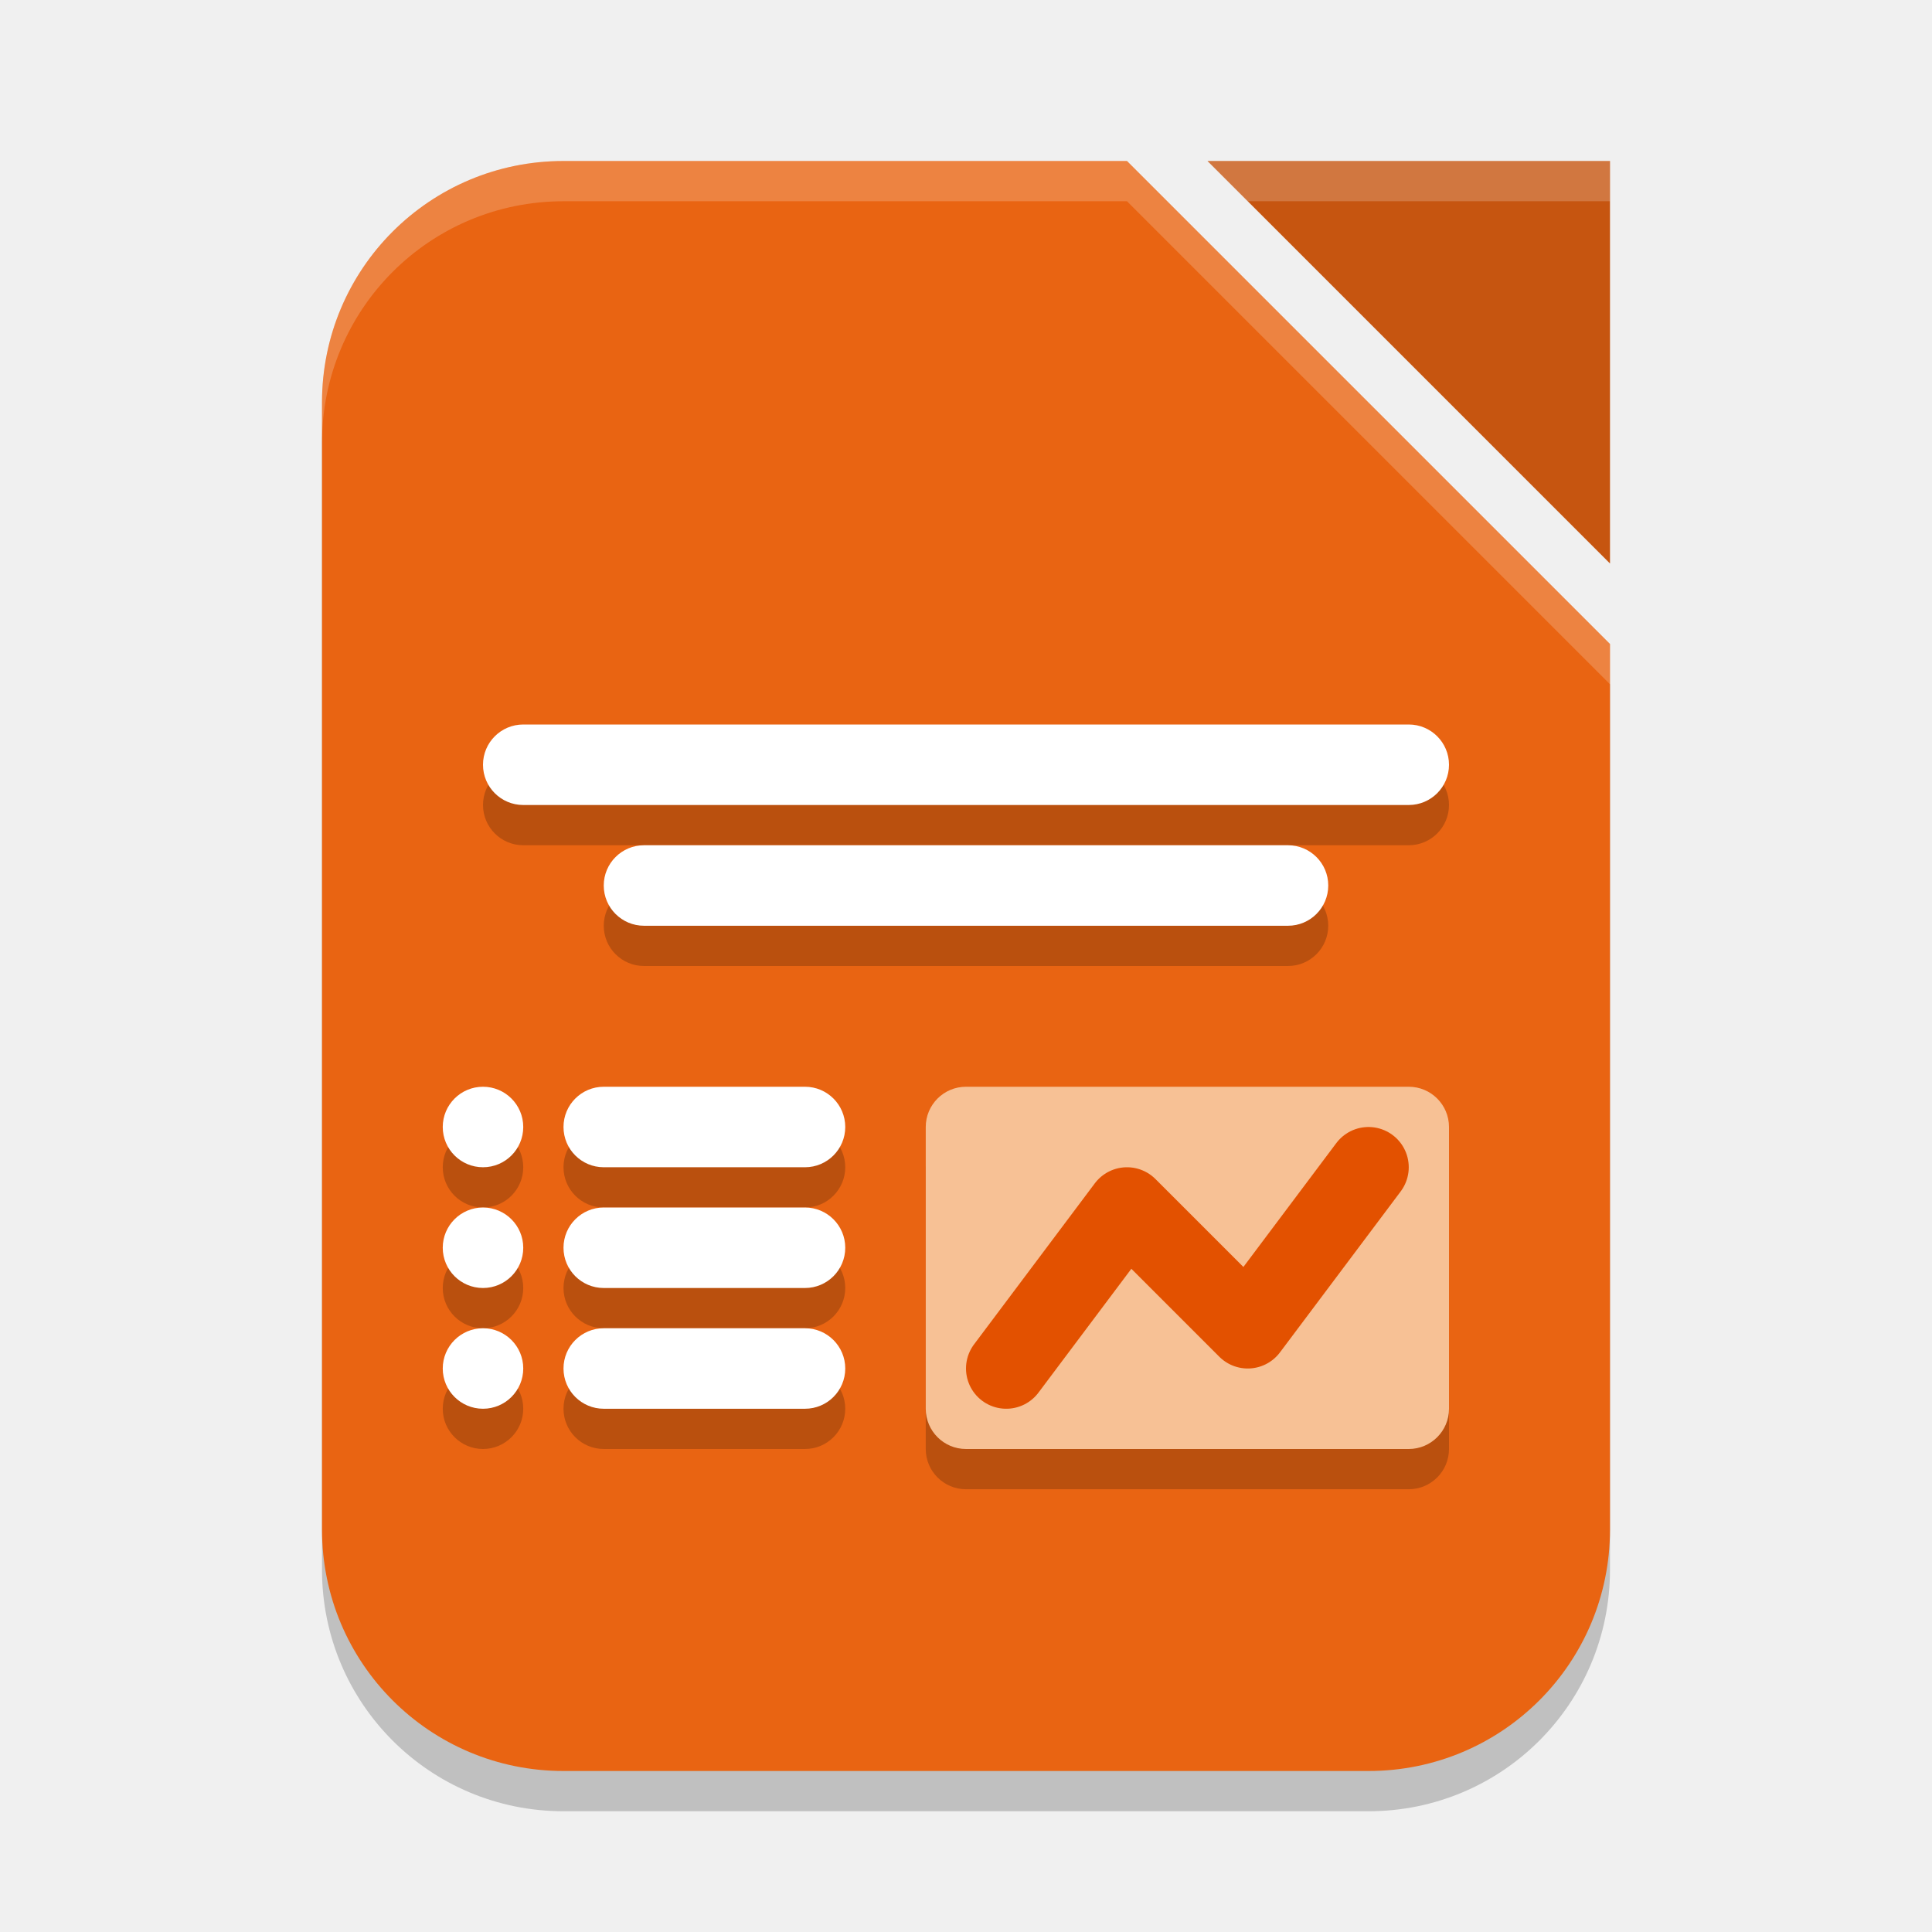
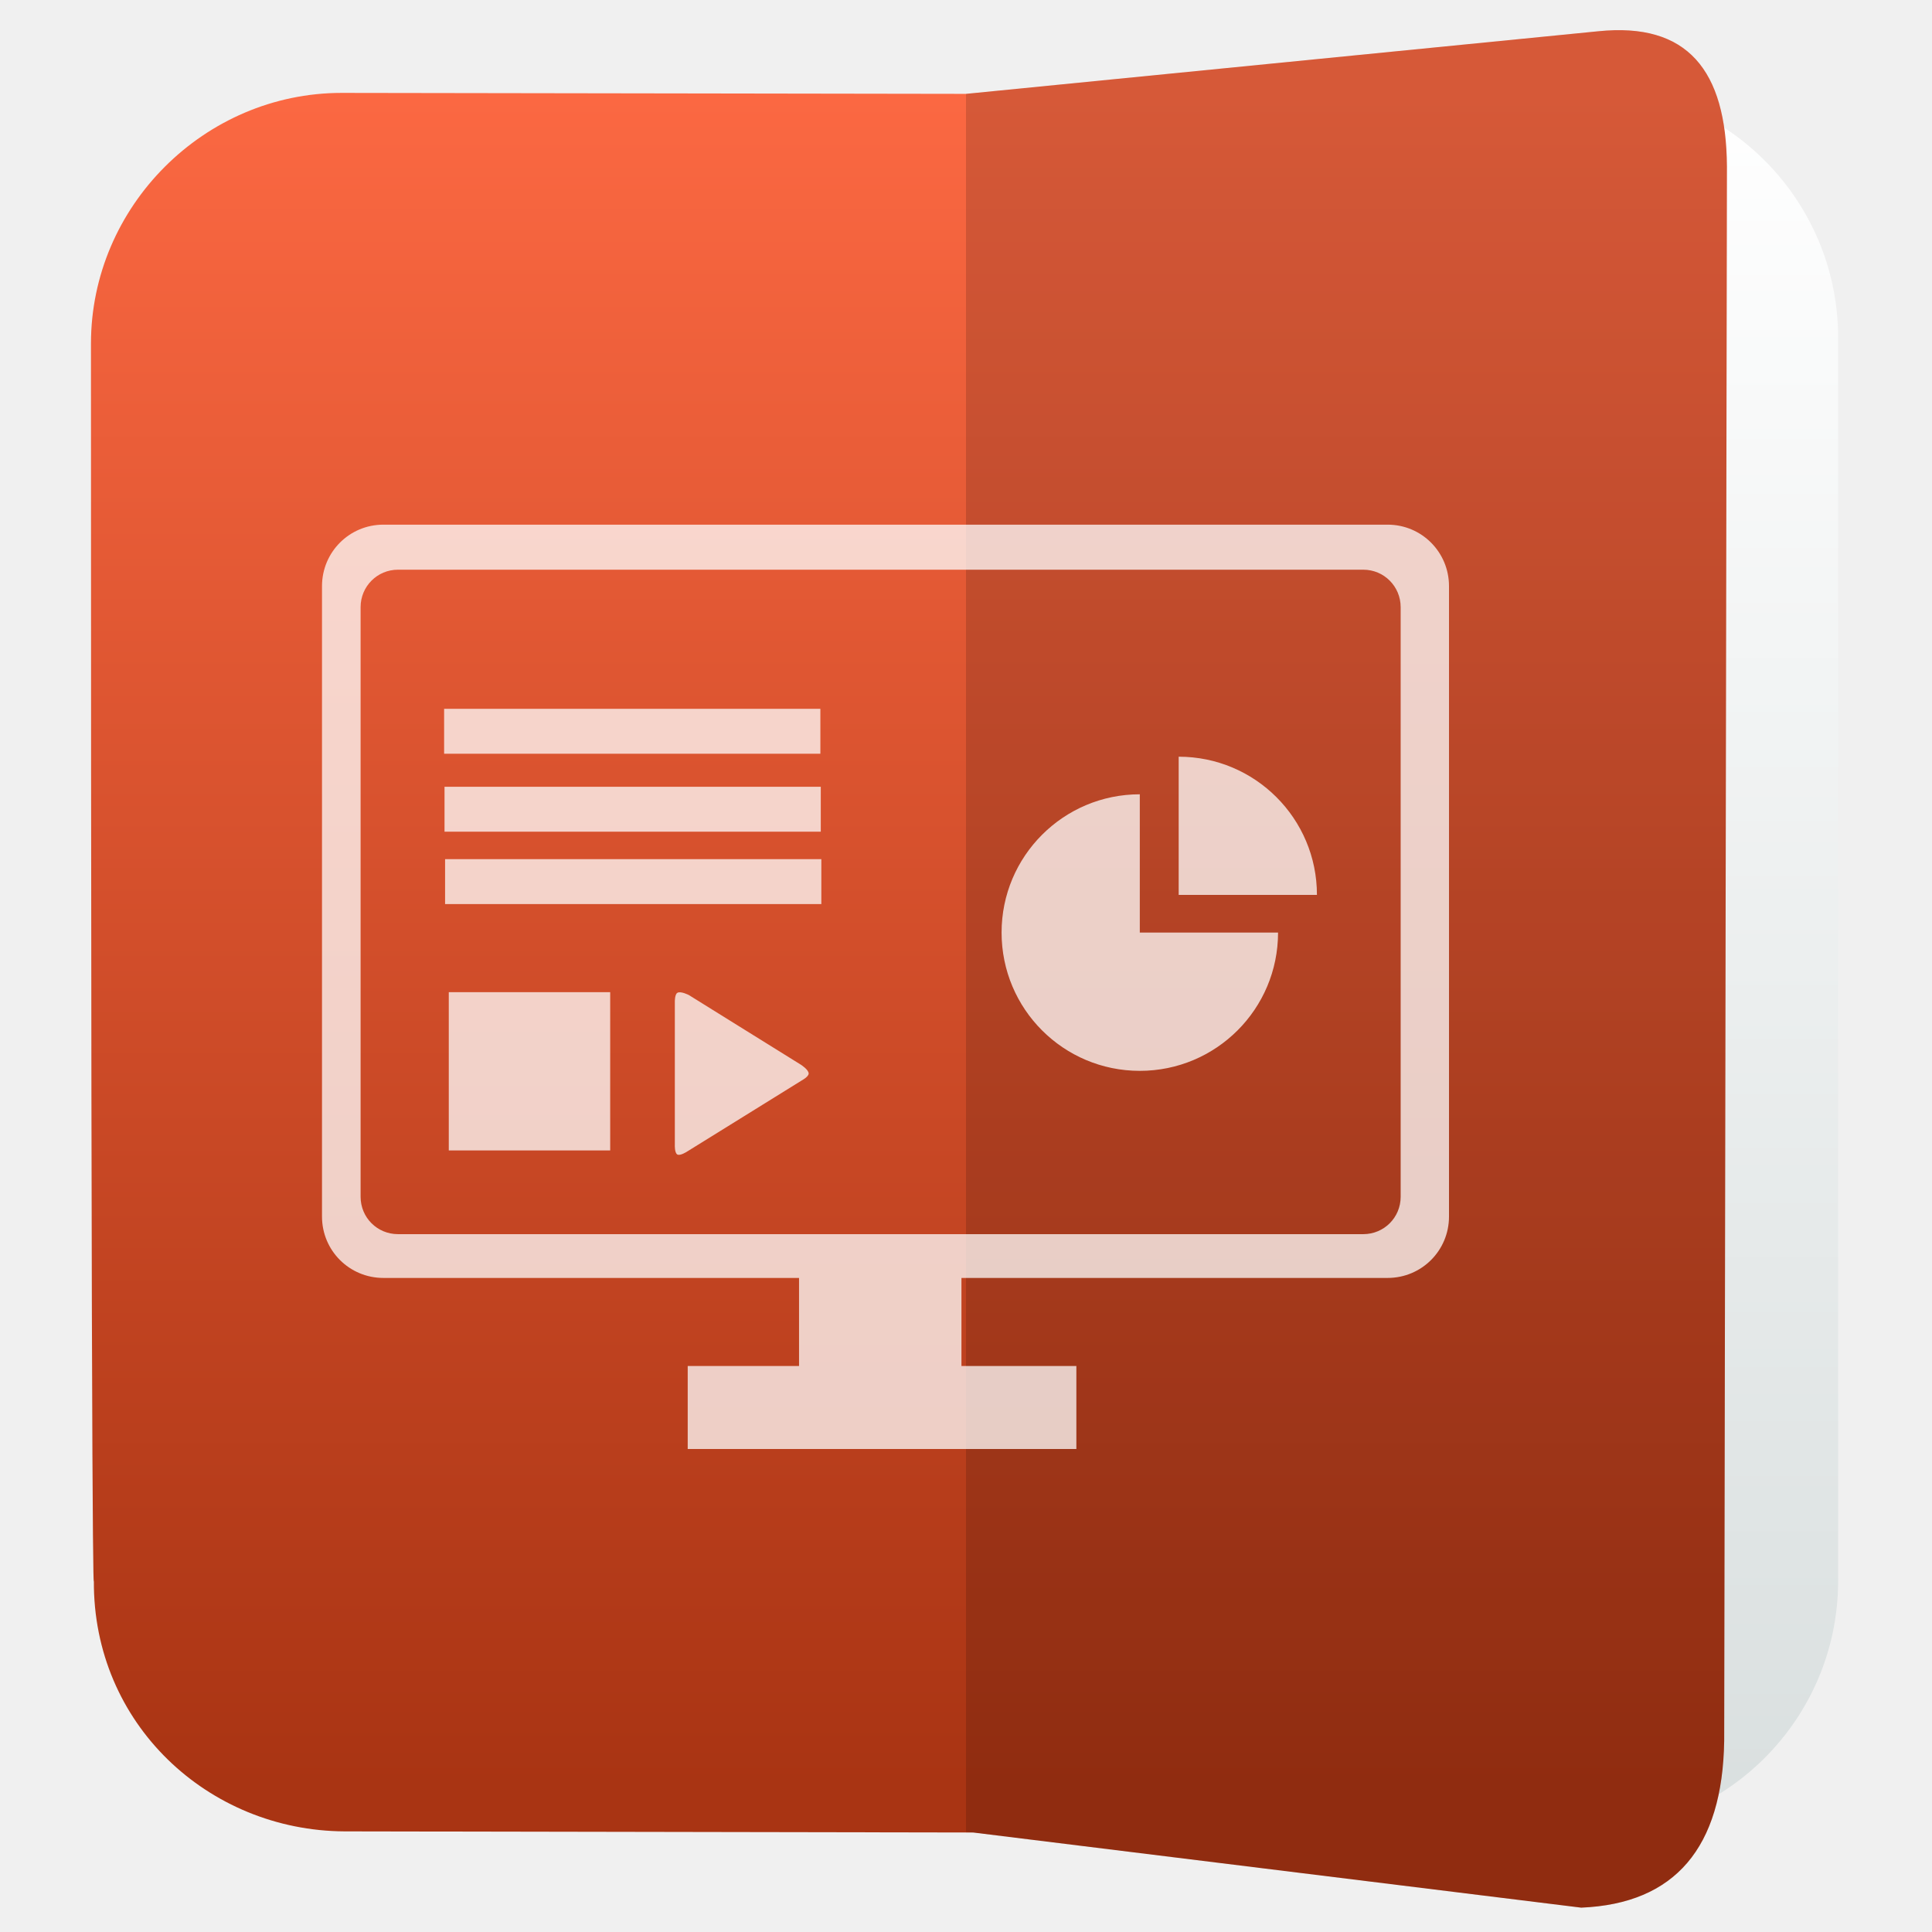
- <svg xmlns="http://www.w3.org/2000/svg" width="48" height="48" version="1.1">
-   <path style="opacity:0.2" d="M 14,5 H 28 L 40,17 V 39 C 40,42.32 37.32,45 34,45 H 14 C 10.68,45 8,42.32 8,39 V 11 C 8,7.68 10.68,5 14,5 Z" />
-   <path style="fill:#e96412" d="m 14,4 h 14 l 12,12 v 22 c 0,3.32 -2.68,6 -6,6 H 14 C 10.68,44 8,41.32 8,38 V 10 C 8,6.68 10.68,4 14,4 Z" />
-   <path style="fill:#c65510" d="M 30,4 H 40 V 14 Z" />
-   <g style="opacity:0.2" transform="translate(0,1)">
-     <rect width="13" height="9" x="23" y="27" rx="1" ry="1" />
-     <rect width="24" height="2" x="12" y="18" rx="1" ry="1" />
-     <rect width="18" height="2" x="15" y="21" rx="1" ry="1" />
-     <rect width="7" height="2" x="14" y="27" rx="1" ry="1" />
-     <rect width="7" height="2" x="14" y="30" rx="1" ry="1" />
-     <rect width="7" height="2" x="14" y="33" rx="1" ry="1" />
-     <circle cx="12" cy="28" r="1" />
-     <circle cx="12" cy="31" r="1" />
-     <circle cx="12" cy="34" r="1" />
-   </g>
-   <rect style="fill:#f7c195" width="13" height="9" x="23" y="27" rx="1" ry="1" />
-   <path style="opacity:0.2;fill:#ffffff" d="M 30,4 31,5 H 40 V 4 Z" />
-   <path style="fill:#ffffff;opacity:0.2" d="M 14 4 C 10.68 4 8 6.68 8 10 L 8 11 C 8 7.68 10.68 5 14 5 L 28 5 L 40 17 L 40 16 L 28 4 L 14 4 z" />
-   <path style="fill:none;stroke:#e35100;stroke-width:2;stroke-linecap:round;stroke-linejoin:round" d="M 25,34 28,30 31,33 34,29" />
-   <rect style="fill:#ffffff" width="24" height="2" x="12" y="18" rx="1" ry="1" />
-   <rect style="fill:#ffffff" width="18" height="2" x="15" y="21" rx="1" ry="1" />
-   <rect style="fill:#ffffff" width="7" height="2" x="14" y="27" rx="1" ry="1" />
-   <rect style="fill:#ffffff" width="7" height="2" x="14" y="30" rx="1" ry="1" />
-   <rect style="fill:#ffffff" width="7" height="2" x="14" y="33" rx="1" ry="1" />
-   <circle style="fill:#ffffff" cx="12" cy="28" r="1" />
-   <circle style="fill:#ffffff" cx="12" cy="31" r="1" />
-   <circle style="fill:#ffffff" cx="12" cy="34" r="1" />
+ <svg xmlns="http://www.w3.org/2000/svg" clip-rule="evenodd" fill-rule="evenodd" stroke-linejoin="round" stroke-miterlimit="2" viewBox="0 0 48 48">
+   <linearGradient id="a" x2="1" gradientTransform="matrix(-.00109739 -43.1476 43.1476 -.00109739 228.379 45.3582)" gradientUnits="userSpaceOnUse">
+     <stop stop-color="#d9dfdf" offset="0" />
+     <stop stop-color="#ffffff" offset="1" />
+   </linearGradient>
+   <linearGradient id="b" x2="1" gradientTransform="matrix(0 -42.3209 41.8938 0 135.671 44.5075)" gradientUnits="userSpaceOnUse">
+     <stop stop-color="#a93413" offset="0" />
+     <stop stop-color="#fb6842" offset="1" />
+   </linearGradient>
+   <path d="m35.071 2.164h4.369c3.438 0 6.228 2.79 6.228 6.228v30.88c0 3.438-2.79 6.228-6.228 6.228h-9.129v-43.319l4.76-.017z" fill="url(#a)" />
+   <path d="m24 2.332 15.714-1.556c2.209-.225 3.174.967 3.191 3.355l-.068 39.119c-.04 2.656-1.222 4.047-3.552 4.145l-15.105-1.867-15.62-.028c-3.388-.018-6.252-2.672-6.228-6.228 0 0-.072 1.829-.072-30.736 0-3.41 2.818-6.228 6.228-6.228z" fill="url(#b)" />
+   <path d="m42.837 43.25c-.04 2.656-1.222 4.047-3.552 4.145l-15.285-1.888v-43.175l15.714-1.556c2.209-.225 3.174.967 3.191 3.355z" fill-opacity=".15" />
+   <path d="m9.525 13.035h24.95c.845 0 1.525.682 1.525 1.528v15.662c0 .845-.68 1.525-1.525 1.525h-10.588v2.188h2.855v2.062h-9.656v-2.062h2.766v-2.188h-10.327c-.845 0-1.525-.68-1.525-1.525v-15.662c0-.846.68-1.528 1.525-1.528zm24.346 17.627c.515 0 .928-.413.928-.928v-14.65c0-.514-.413-.93-.928-.93h-23.984c-.515 0-.928.416-.928.93v14.65c0 .515.413.928.928.928zm-17.043-5.995c.083-.051.287.055.287.055.543.335 2.238 1.395 2.782 1.73 0 0 .197.124.194.222-.004.08-.173.17-.173.17-.544.335-2.311 1.437-2.855 1.771 0 0-.165.107-.235.068-.071-.041-.062-.237-.062-.237v-3.563s-.002-.177.062-.216zm-5.678-.017h4.01v3.932h-4.01zm17.168-4.916v3.435h3.435c0 1.9-1.537 3.436-3.435 3.436s-3.434-1.536-3.434-3.436c0-1.898 1.537-3.435 3.434-3.435zm-17.26 1.611h9.348v1.116h-9.348zm18.226-2.545c1.897 0 3.435 1.536 3.435 3.433h-3.435zm-18.24.747h9.348v1.116h-9.348zm-.01-1.937h9.348v1.116h-9.348z" fill="#ffffff" fill-opacity=".75" />
</svg>
